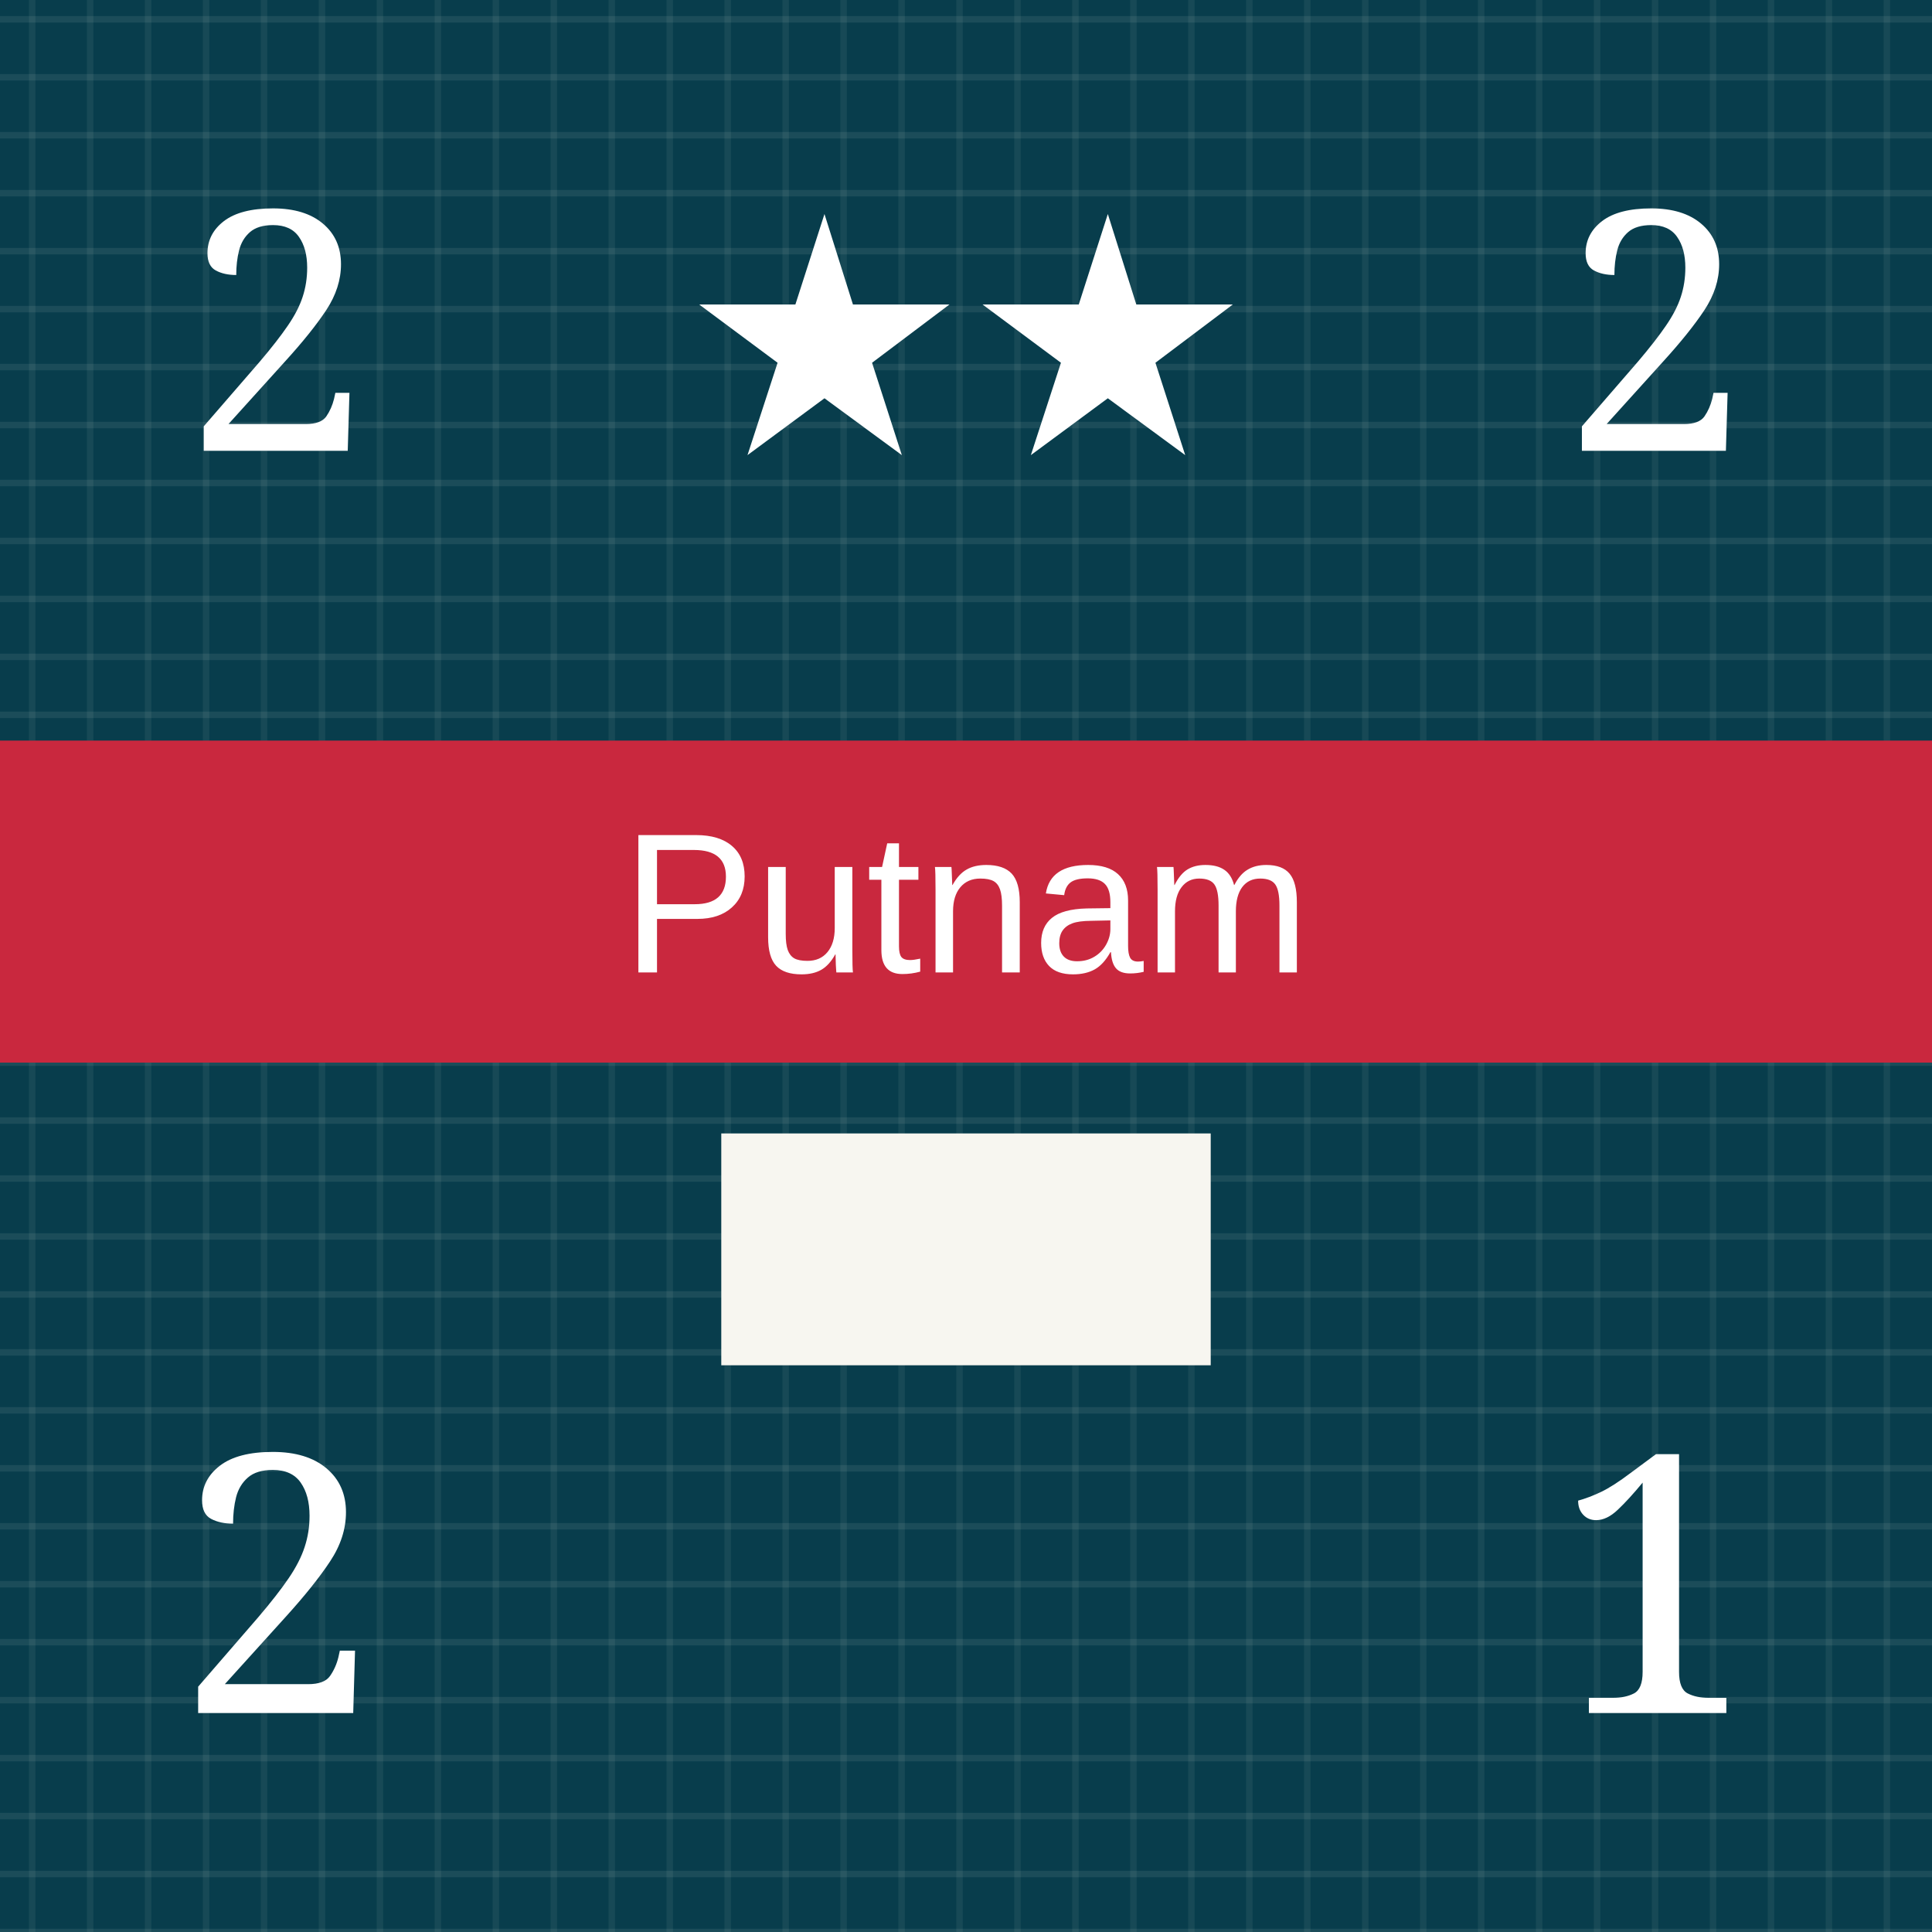
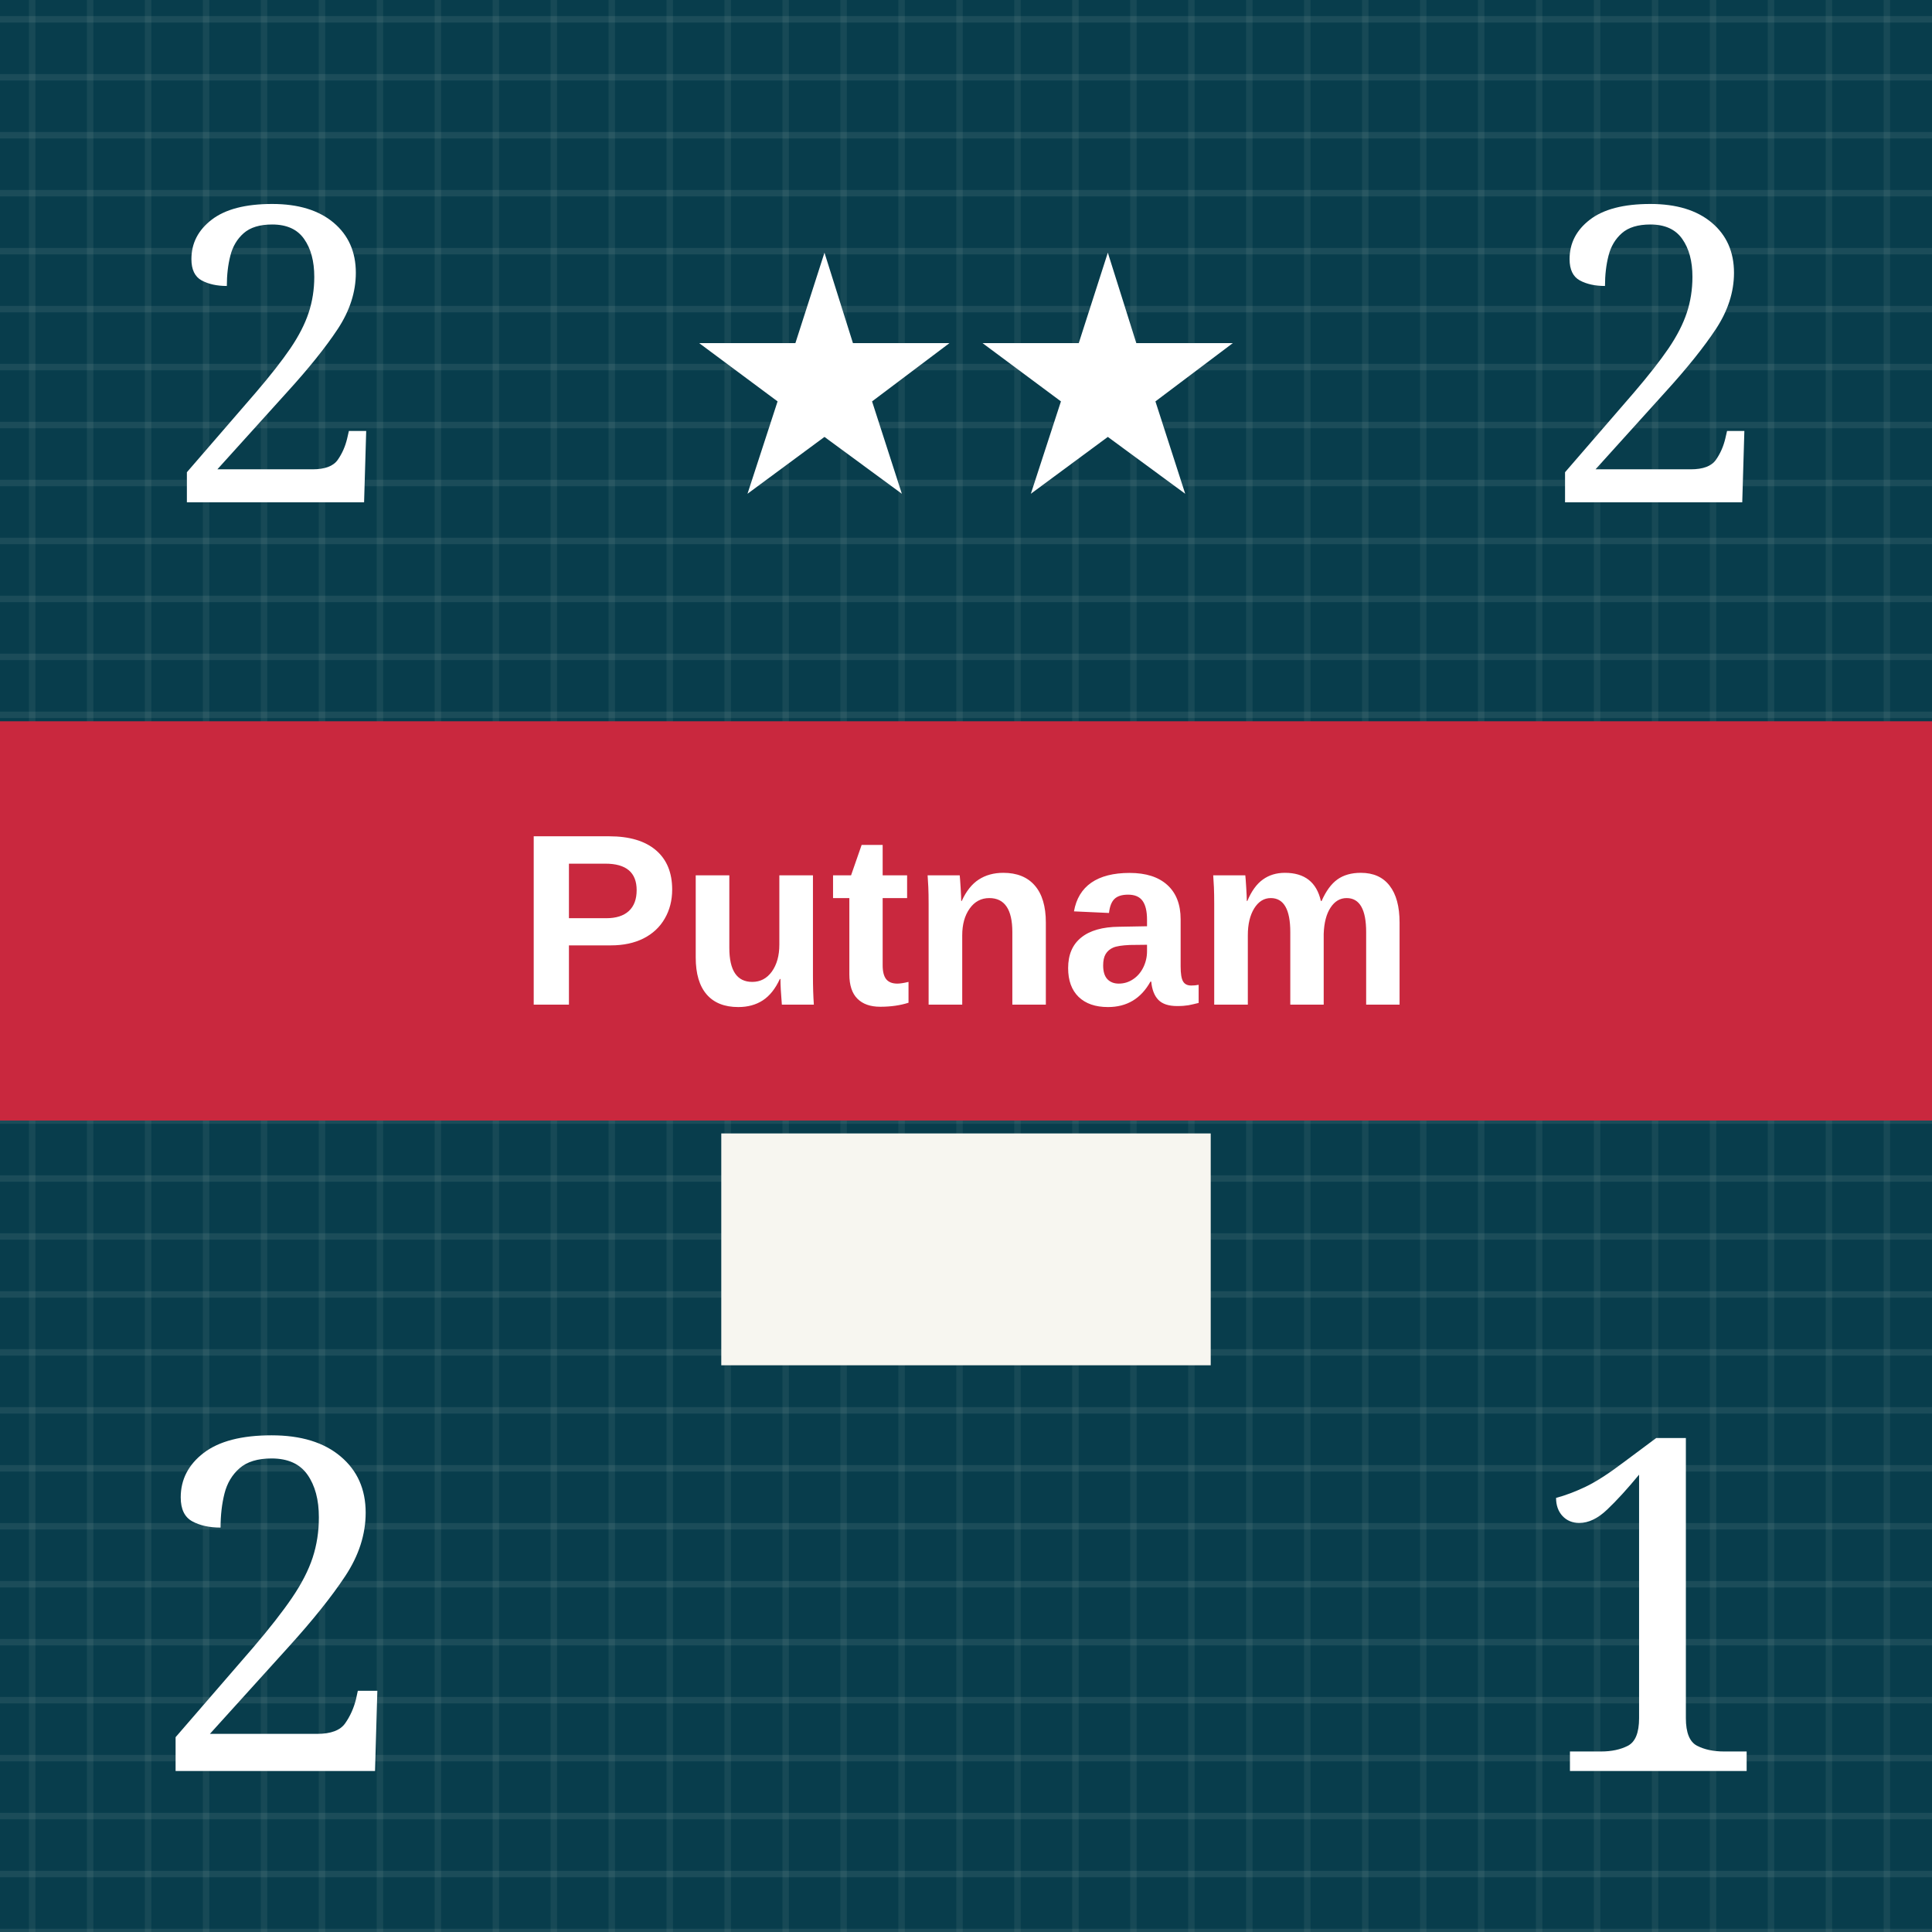
<svg xmlns="http://www.w3.org/2000/svg" viewBox="0 0 300 300" role="img" aria-labelledby="title desc">
  <defs>
    <pattern id="blueTexture" width="18" height="18" patternUnits="userSpaceOnUse">
      <rect width="18" height="18" fill="#083d4c" />
      <path d="M0 3H18 M0 12H18" stroke="#b7d0c6" stroke-opacity=".11" stroke-width="1" />
      <path d="M5 0V18 M14 0V18" stroke="#d3e0d2" stroke-opacity=".08" stroke-width="1" />
    </pattern>
    <pattern id="redTexture" width="24" height="24" patternUnits="userSpaceOnUse">
      <rect width="24" height="24" fill="#d94234" />
      <path d="M0 0L24 24M24 0L0 24" stroke="#ffc0a4" stroke-opacity=".14" stroke-width="2" />
      <path d="M6 0V24M18 0V24" stroke="#831e22" stroke-opacity=".14" stroke-width="2" />
    </pattern>
    <pattern id="blackTexture" width="12" height="12" patternUnits="userSpaceOnUse" patternTransform="rotate(35)">
      <rect width="12" height="12" fill="#101214" />
      <path d="M0 2H12" stroke="#6a6a6a" stroke-opacity=".35" stroke-width="1" />
    </pattern>
    <filter id="shadow" x="-15%" y="-15%" width="130%" height="130%">
      <feDropShadow dx="0" dy="2" stdDeviation="2" flood-opacity=".38" />
    </filter>
  </defs>
  <rect width="300" height="300" fill="url(#blueTexture)" />
-   <text x="43" y="70" fill="#fff" font-family="Georgia, serif" font-size="52" text-anchor="middle">2</text>
-   <text x="128" y="70" fill="#fff" font-family="Georgia, serif" font-size="52" text-anchor="middle">★</text>
-   <text x="172" y="70" fill="#fff" font-family="Georgia, serif" font-size="52" text-anchor="middle">★</text>
-   <text x="257" y="70" fill="#fff" font-family="Georgia, serif" font-size="52" text-anchor="middle">2</text>
-   <rect y="115" width="300" height="50" fill="#c9283e" />
-   <text x="150" y="151" fill="#fff" font-family="Arial, sans-serif" font-size="31" text-anchor="middle">Putnam</text>
+   <text x="43" y="78" fill="#fff" font-family="Georgia, serif" font-size="64" text-anchor="middle">2</text>
+   <text x="128" y="76" fill="#fff" font-family="Georgia, serif" font-size="52" text-anchor="middle">★</text>
+   <text x="172" y="76" fill="#fff" font-family="Georgia, serif" font-size="52" text-anchor="middle">★</text>
+   <text x="257" y="78" fill="#fff" font-family="Georgia, serif" font-size="64" text-anchor="middle">2</text>
+   <rect y="112" width="300" height="62" fill="#c9283e" />
+   <text x="150" y="156" fill="#fff" font-family="Arial, sans-serif" font-size="38" font-weight="bold" text-anchor="middle">Putnam</text>
  <rect x="112" y="176" width="76" height="36" fill="#f7f6f0" />
-   <text x="43" y="266" fill="#fff" font-family="Georgia, serif" font-size="56" text-anchor="middle">2</text>
-   <text x="257" y="266" fill="#fff" font-family="Georgia, serif" font-size="56" text-anchor="middle">1</text>
+   <text x="43" y="275" fill="#fff" font-family="Georgia, serif" font-size="72" text-anchor="middle">2</text>
+   <text x="257" y="275" fill="#fff" font-family="Georgia, serif" font-size="72" text-anchor="middle">1</text>
</svg>
